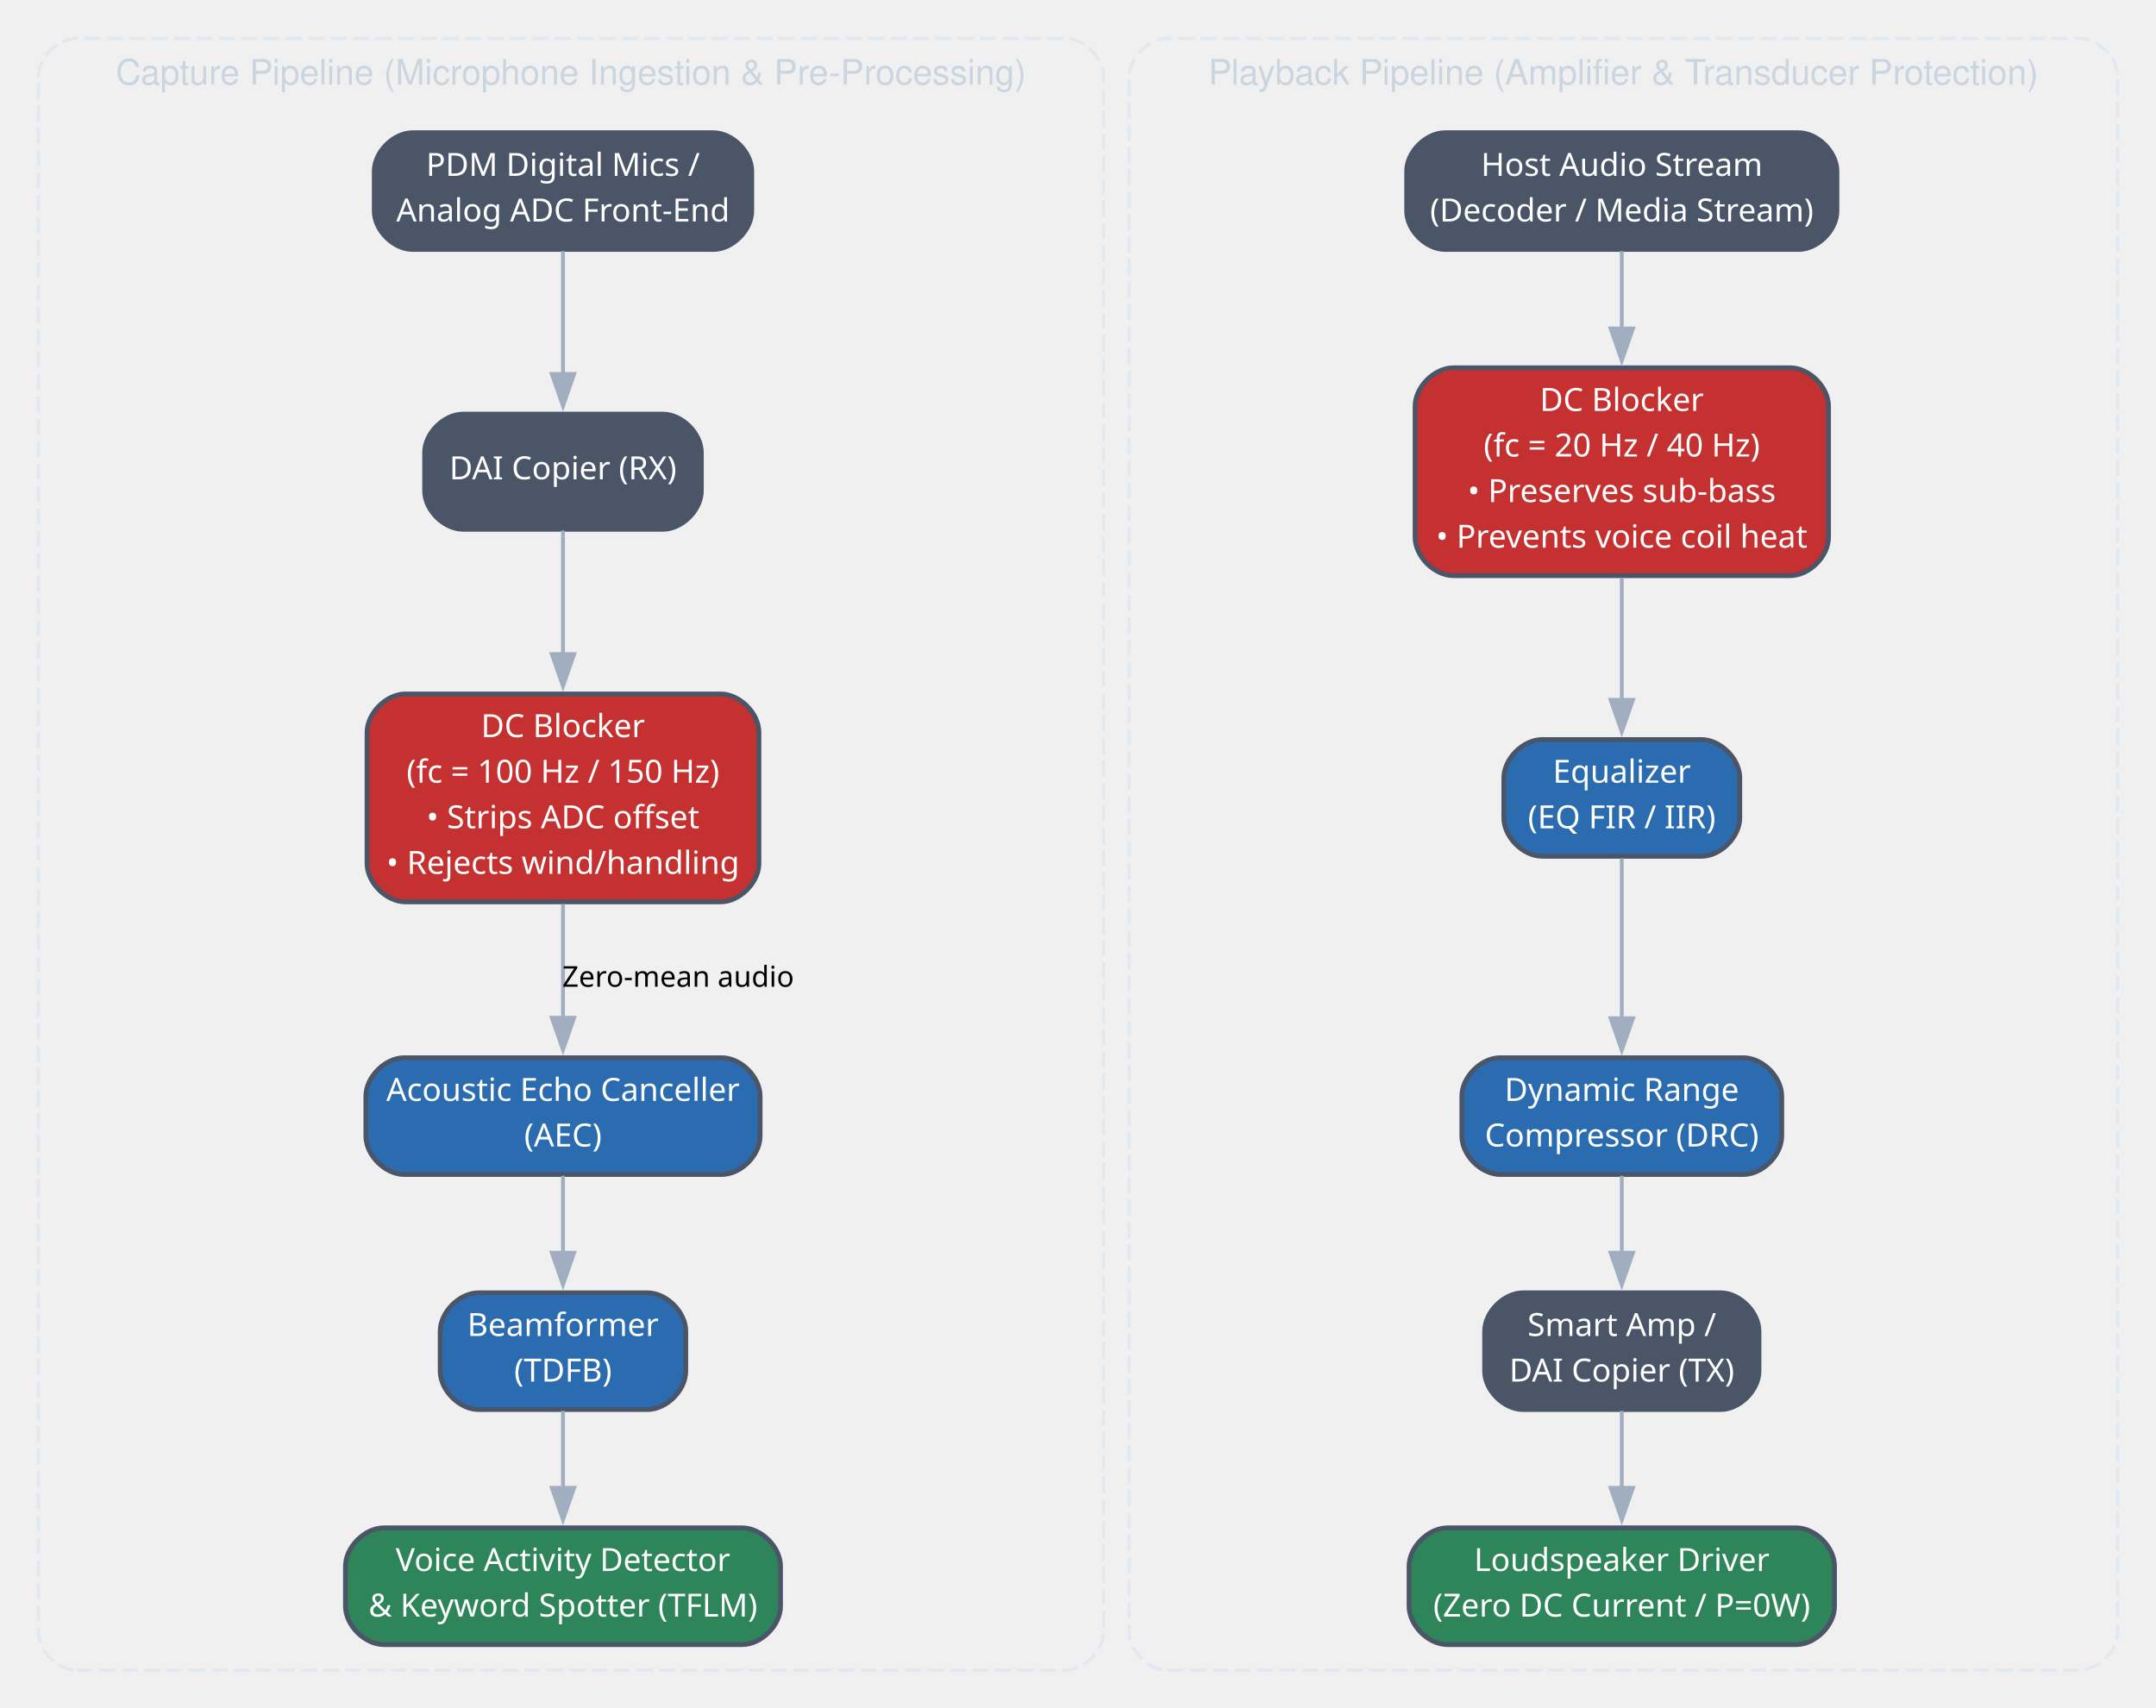
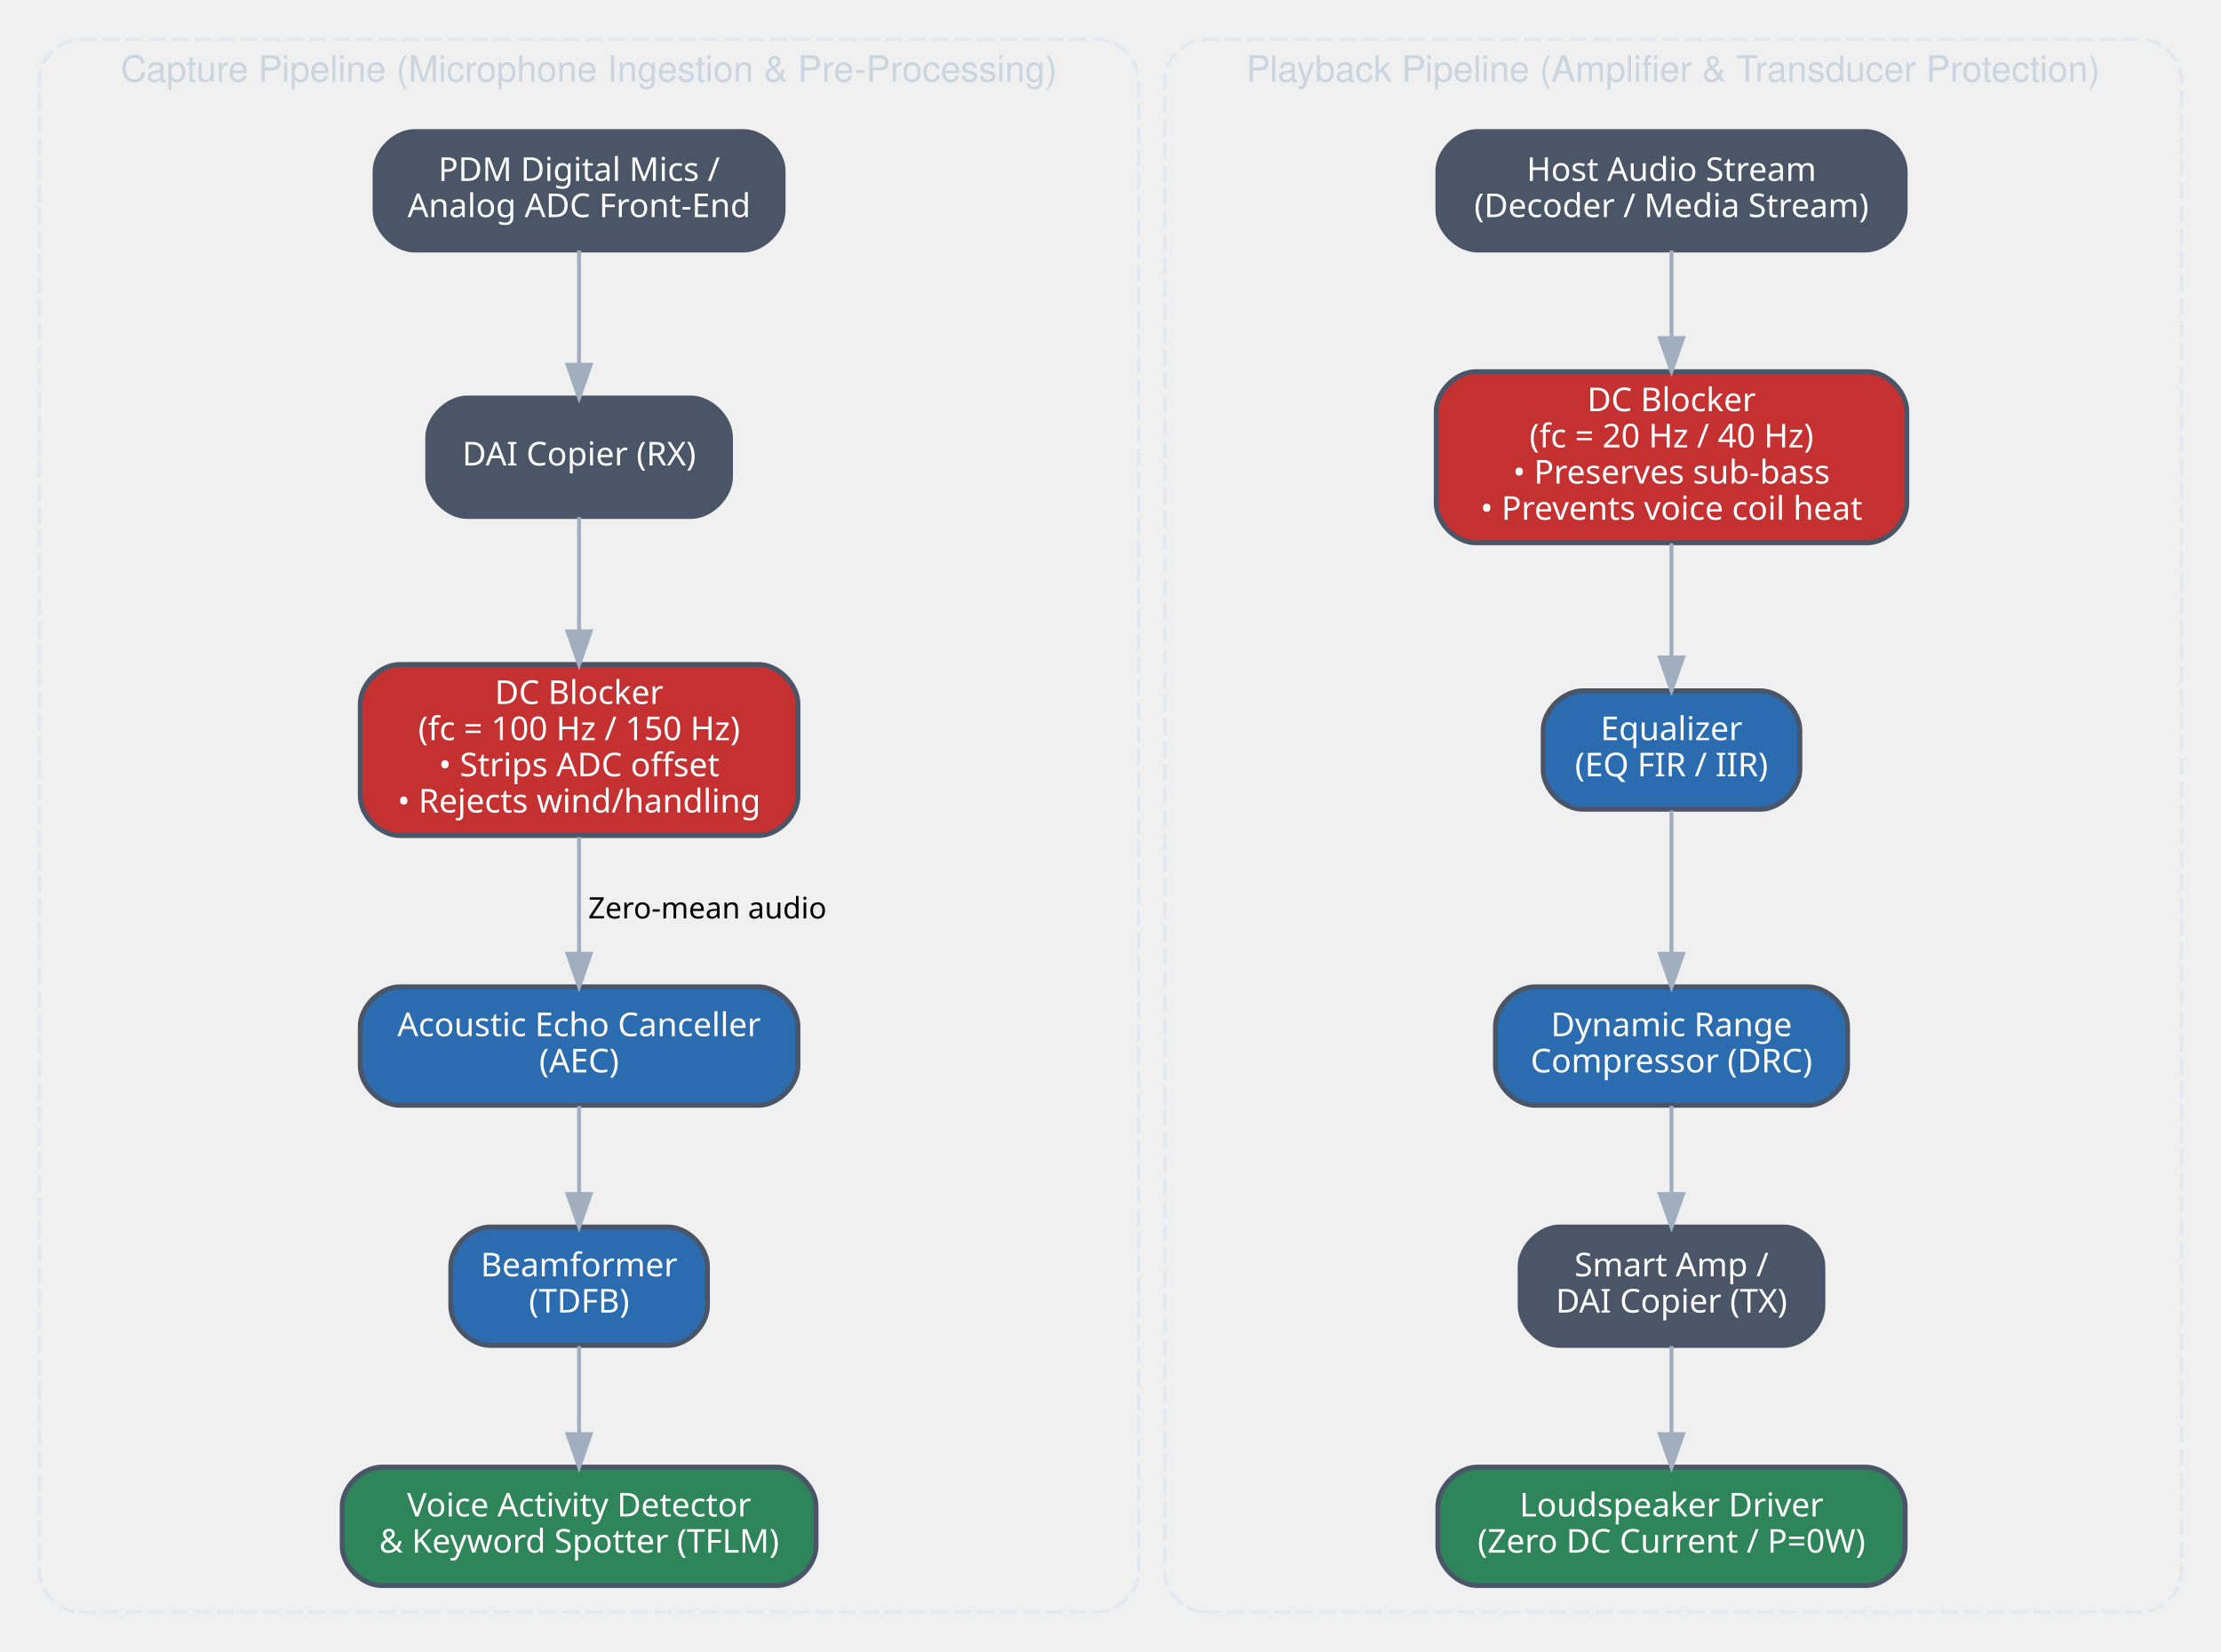
- <svg xmlns="http://www.w3.org/2000/svg" width="674pt" height="534pt" viewBox="0.00 0.00 674.00 534.00">
-   <g id="graph0" class="graph" transform="scale(1 1) rotate(0) translate(4 530.25)">
+ <svg xmlns="http://www.w3.org/2000/svg" width="675pt" height="502pt" viewBox="0.00 0.00 675.00 502.00">
+   <g id="graph0" class="graph" transform="scale(1 1) rotate(0) translate(4 498)">
    <g id="clust1" class="cluster">
-       <path fill="none" stroke="#e2e8f0" stroke-dasharray="5,2" d="M20,-8C20,-8 329,-8 329,-8 335,-8 341,-14 341,-20 341,-20 341,-506.25 341,-506.25 341,-512.25 335,-518.25 329,-518.25 329,-518.25 20,-518.25 20,-518.25 14,-518.25 8,-512.25 8,-506.25 8,-506.25 8,-20 8,-20 8,-14 14,-8 20,-8" />
-       <text xml:space="preserve" text-anchor="middle" x="174.5" y="-503.8" font-family="Helvetica,sans-Serif" font-size="11.00" fill="#cbd5e0">Capture Pipeline (Microphone Ingestion &amp; Pre-Processing)</text>
+       <path fill="transparent" stroke="#e2e8f0" stroke-dasharray="5,2" d="M20,-8C20,-8 330,-8 330,-8 336,-8 342,-14 342,-20 342,-20 342,-474 342,-474 342,-480 336,-486 330,-486 330,-486 20,-486 20,-486 14,-486 8,-480 8,-474 8,-474 8,-20 8,-20 8,-14 14,-8 20,-8" />
+       <text text-anchor="middle" x="175" y="-473.2" font-family="Helvetica,sans-Serif" font-size="11.00" fill="#cbd5e0">Capture Pipeline (Microphone Ingestion &amp; Pre-Processing)</text>
    </g>
    <g id="clust2" class="cluster">
-       <path fill="none" stroke="#e2e8f0" stroke-dasharray="5,2" d="M361,-8C361,-8 646,-8 646,-8 652,-8 658,-14 658,-20 658,-20 658,-506.25 658,-506.25 658,-512.25 652,-518.25 646,-518.25 646,-518.25 361,-518.25 361,-518.25 355,-518.25 349,-512.25 349,-506.25 349,-506.25 349,-20 349,-20 349,-14 355,-8 361,-8" />
-       <text xml:space="preserve" text-anchor="middle" x="503.5" y="-503.8" font-family="Helvetica,sans-Serif" font-size="11.00" fill="#cbd5e0">Playback Pipeline (Amplifier &amp; Transducer Protection)</text>
+       <path fill="transparent" stroke="#e2e8f0" stroke-dasharray="5,2" d="M362,-8C362,-8 647,-8 647,-8 653,-8 659,-14 659,-20 659,-20 659,-474 659,-474 659,-480 653,-486 647,-486 647,-486 362,-486 362,-486 356,-486 350,-480 350,-474 350,-474 350,-20 350,-20 350,-14 356,-8 362,-8" />
+       <text text-anchor="middle" x="504.5" y="-473.2" font-family="Helvetica,sans-Serif" font-size="11.00" fill="#cbd5e0">Playback Pipeline (Amplifier &amp; Transducer Protection)</text>
    </g>
    <g id="node1" class="node">
-       <path fill="#4a5568" stroke="#4a5568" stroke-width="1.5" d="M219,-488.75C219,-488.75 125,-488.75 125,-488.75 119,-488.75 113,-482.75 113,-476.75 113,-476.75 113,-464.25 113,-464.25 113,-458.25 119,-452.25 125,-452.25 125,-452.25 219,-452.25 219,-452.25 225,-452.25 231,-458.25 231,-464.25 231,-464.25 231,-476.75 231,-476.75 231,-482.75 225,-488.75 219,-488.75" />
-       <text xml:space="preserve" text-anchor="middle" x="172" y="-475.25" font-family="verdana" font-size="10.00" fill="#ffffff">PDM Digital Mics /</text>
-       <text xml:space="preserve" text-anchor="middle" x="172" y="-461" font-family="verdana" font-size="10.00" fill="#ffffff">Analog ADC Front-End</text>
+       <path fill="#4a5568" stroke="#4a5568" stroke-width="1.5" d="M222,-458C222,-458 122,-458 122,-458 116,-458 110,-452 110,-446 110,-446 110,-434 110,-434 110,-428 116,-422 122,-422 122,-422 222,-422 222,-422 228,-422 234,-428 234,-434 234,-434 234,-446 234,-446 234,-452 228,-458 222,-458" />
+       <text text-anchor="middle" x="172" y="-443" font-family="verdana" font-size="10.00" fill="#ffffff">PDM Digital Mics /</text>
+       <text text-anchor="middle" x="172" y="-432" font-family="verdana" font-size="10.00" fill="#ffffff">Analog ADC Front-End</text>
    </g>
    <g id="node2" class="node">
-       <path fill="#4a5568" stroke="#4a5568" stroke-width="1.5" d="M203.25,-400.75C203.25,-400.75 140.75,-400.75 140.75,-400.75 134.75,-400.75 128.75,-394.75 128.75,-388.75 128.75,-388.75 128.75,-376.75 128.75,-376.75 128.75,-370.75 134.75,-364.75 140.75,-364.75 140.75,-364.75 203.25,-364.75 203.25,-364.75 209.25,-364.75 215.25,-370.75 215.25,-376.75 215.25,-376.75 215.25,-388.75 215.25,-388.75 215.25,-394.75 209.25,-400.75 203.25,-400.75" />
-       <text xml:space="preserve" text-anchor="middle" x="172" y="-380.38" font-family="verdana" font-size="10.00" fill="#ffffff">DAI Copier (RX)</text>
+       <path fill="#4a5568" stroke="#4a5568" stroke-width="1.5" d="M206,-377C206,-377 138,-377 138,-377 132,-377 126,-371 126,-365 126,-365 126,-353 126,-353 126,-347 132,-341 138,-341 138,-341 206,-341 206,-341 212,-341 218,-347 218,-353 218,-353 218,-365 218,-365 218,-371 212,-377 206,-377" />
+       <text text-anchor="middle" x="172" y="-356.5" font-family="verdana" font-size="10.00" fill="#ffffff">DAI Copier (RX)</text>
    </g>
    <g id="edge1" class="edge">
-       <path fill="none" stroke="#a0aec0" stroke-width="1.2" d="M172,-451.73C172,-440.58 172,-425.93 172,-413.08" />
-       <polygon fill="#a0aec0" stroke="#a0aec0" stroke-width="1.2" points="175.5,-413.31 172,-403.31 168.5,-413.31 175.5,-413.31" />
+       <path fill="none" stroke="#a0aec0" stroke-width="1.2" d="M172,-421.86C172,-411.71 172,-398.63 172,-387.12" />
+       <polygon fill="#a0aec0" stroke="#a0aec0" stroke-width="1.2" points="175.5,-387.11 172,-377.11 168.5,-387.11 175.5,-387.11" />
    </g>
    <g id="node3" class="node">
-       <path fill="#c53030" stroke="#4a5568" stroke-width="1.5" d="M221.25,-313.25C221.25,-313.25 122.75,-313.25 122.75,-313.25 116.75,-313.25 110.75,-307.25 110.75,-301.25 110.75,-301.25 110.75,-260.25 110.75,-260.25 110.75,-254.25 116.75,-248.25 122.75,-248.25 122.75,-248.25 221.25,-248.25 221.25,-248.25 227.25,-248.25 233.25,-254.25 233.25,-260.25 233.25,-260.25 233.25,-301.25 233.25,-301.25 233.25,-307.25 227.25,-313.25 221.25,-313.25" />
-       <text xml:space="preserve" text-anchor="middle" x="172" y="-299.75" font-family="verdana" font-size="10.00" fill="#ffffff">DC Blocker</text>
-       <text xml:space="preserve" text-anchor="middle" x="172" y="-285.5" font-family="verdana" font-size="10.00" fill="#ffffff">(fc = 100 Hz / 150 Hz)</text>
-       <text xml:space="preserve" text-anchor="middle" x="172" y="-271.25" font-family="verdana" font-size="10.00" fill="#ffffff">• Strips ADC offset</text>
-       <text xml:space="preserve" text-anchor="middle" x="172" y="-257" font-family="verdana" font-size="10.00" fill="#ffffff">• Rejects wind/handling</text>
+       <path fill="#c53030" stroke="#4a5568" stroke-width="1.5" d="M226.5,-296C226.5,-296 117.5,-296 117.5,-296 111.5,-296 105.5,-290 105.5,-284 105.5,-284 105.5,-256 105.5,-256 105.5,-250 111.5,-244 117.5,-244 117.5,-244 226.5,-244 226.5,-244 232.5,-244 238.5,-250 238.5,-256 238.5,-256 238.5,-284 238.5,-284 238.5,-290 232.5,-296 226.5,-296" />
+       <text text-anchor="middle" x="172" y="-284" font-family="verdana" font-size="10.00" fill="#ffffff">DC Blocker</text>
+       <text text-anchor="middle" x="172" y="-273" font-family="verdana" font-size="10.00" fill="#ffffff">(fc = 100 Hz / 150 Hz)</text>
+       <text text-anchor="middle" x="172" y="-262" font-family="verdana" font-size="10.00" fill="#ffffff">• Strips ADC offset</text>
+       <text text-anchor="middle" x="172" y="-251" font-family="verdana" font-size="10.00" fill="#ffffff">• Rejects wind/handling</text>
    </g>
    <g id="edge2" class="edge">
-       <path fill="none" stroke="#a0aec0" stroke-width="1.2" d="M172,-364.33C172,-353.6 172,-339.32 172,-325.65" />
-       <polygon fill="#a0aec0" stroke="#a0aec0" stroke-width="1.2" points="175.5,-325.72 172,-315.72 168.5,-325.72 175.5,-325.72" />
+       <path fill="none" stroke="#a0aec0" stroke-width="1.2" d="M172,-340.81C172,-330.93 172,-318.15 172,-306.22" />
+       <polygon fill="#a0aec0" stroke="#a0aec0" stroke-width="1.2" points="175.5,-306.06 172,-296.06 168.5,-306.06 175.5,-306.06" />
    </g>
    <g id="node4" class="node">
-       <path fill="#2b6cb0" stroke="#4a5568" stroke-width="1.5" d="M221.62,-199.5C221.62,-199.5 122.38,-199.5 122.38,-199.5 116.38,-199.5 110.38,-193.5 110.38,-187.5 110.38,-187.5 110.38,-175 110.38,-175 110.38,-169 116.38,-163 122.38,-163 122.38,-163 221.62,-163 221.62,-163 227.62,-163 233.62,-169 233.62,-175 233.62,-175 233.62,-187.5 233.62,-187.5 233.62,-193.5 227.62,-199.5 221.62,-199.5" />
-       <text xml:space="preserve" text-anchor="middle" x="172" y="-186" font-family="verdana" font-size="10.00" fill="#ffffff">Acoustic Echo Canceller</text>
-       <text xml:space="preserve" text-anchor="middle" x="172" y="-171.75" font-family="verdana" font-size="10.00" fill="#ffffff">(AEC)</text>
+       <path fill="#2b6cb0" stroke="#4a5568" stroke-width="1.5" d="M226.5,-198C226.5,-198 117.5,-198 117.5,-198 111.5,-198 105.5,-192 105.5,-186 105.5,-186 105.5,-174 105.5,-174 105.5,-168 111.5,-162 117.5,-162 117.5,-162 226.5,-162 226.5,-162 232.5,-162 238.5,-168 238.5,-174 238.5,-174 238.5,-186 238.5,-186 238.5,-192 232.5,-198 226.5,-198" />
+       <text text-anchor="middle" x="172" y="-183" font-family="verdana" font-size="10.00" fill="#ffffff">Acoustic Echo Canceller</text>
+       <text text-anchor="middle" x="172" y="-172" font-family="verdana" font-size="10.00" fill="#ffffff">(AEC)</text>
    </g>
    <g id="edge3" class="edge">
-       <path fill="none" stroke="#a0aec0" stroke-width="1.2" d="M172,-247.55C172,-235.99 172,-223.01 172,-211.68" />
-       <polygon fill="#a0aec0" stroke="#a0aec0" stroke-width="1.2" points="175.5,-212.01 172,-202.01 168.5,-212.01 175.5,-212.01" />
-       <text xml:space="preserve" text-anchor="middle" x="208" y="-221.7" font-family="verdana" font-size="9.00">Zero-mean audio</text>
+       <path fill="none" stroke="#a0aec0" stroke-width="1.2" d="M172,-243.55C172,-232.47 172,-219.47 172,-208.2" />
+       <polygon fill="#a0aec0" stroke="#a0aec0" stroke-width="1.2" points="175.5,-208.05 172,-198.05 168.5,-208.05 175.5,-208.05" />
+       <text text-anchor="middle" x="211" y="-218.8" font-family="verdana" font-size="9.00">Zero-mean audio</text>
    </g>
    <g id="node5" class="node">
-       <path fill="#2b6cb0" stroke="#4a5568" stroke-width="1.5" d="M198.38,-126C198.38,-126 145.62,-126 145.62,-126 139.62,-126 133.62,-120 133.62,-114 133.62,-114 133.62,-101.5 133.62,-101.5 133.62,-95.5 139.62,-89.5 145.62,-89.5 145.62,-89.5 198.38,-89.5 198.38,-89.5 204.38,-89.5 210.38,-95.5 210.38,-101.5 210.38,-101.5 210.38,-114 210.38,-114 210.38,-120 204.38,-126 198.38,-126" />
-       <text xml:space="preserve" text-anchor="middle" x="172" y="-112.5" font-family="verdana" font-size="10.00" fill="#ffffff">Beamformer</text>
-       <text xml:space="preserve" text-anchor="middle" x="172" y="-98.25" font-family="verdana" font-size="10.00" fill="#ffffff">(TDFB)</text>
+       <path fill="#2b6cb0" stroke="#4a5568" stroke-width="1.5" d="M199,-125C199,-125 145,-125 145,-125 139,-125 133,-119 133,-113 133,-113 133,-101 133,-101 133,-95 139,-89 145,-89 145,-89 199,-89 199,-89 205,-89 211,-95 211,-101 211,-101 211,-113 211,-113 211,-119 205,-125 199,-125" />
+       <text text-anchor="middle" x="172" y="-110" font-family="verdana" font-size="10.00" fill="#ffffff">Beamformer</text>
+       <text text-anchor="middle" x="172" y="-99" font-family="verdana" font-size="10.00" fill="#ffffff">(TDFB)</text>
    </g>
    <g id="edge4" class="edge">
-       <path fill="none" stroke="#a0aec0" stroke-width="1.2" d="M172,-162.58C172,-155.24 172,-146.53 172,-138.27" />
-       <polygon fill="#a0aec0" stroke="#a0aec0" stroke-width="1.2" points="175.5,-138.53 172,-128.53 168.5,-138.53 175.5,-138.53" />
+       <path fill="none" stroke="#a0aec0" stroke-width="1.2" d="M172,-161.81C172,-153.79 172,-144.05 172,-135.07" />
+       <polygon fill="#a0aec0" stroke="#a0aec0" stroke-width="1.2" points="175.5,-135.03 172,-125.03 168.5,-135.03 175.5,-135.03" />
    </g>
    <g id="node6" class="node">
-       <path fill="#2f855a" stroke="#4a5568" stroke-width="1.5" d="M228,-52.5C228,-52.5 116,-52.5 116,-52.5 110,-52.5 104,-46.5 104,-40.5 104,-40.5 104,-28 104,-28 104,-22 110,-16 116,-16 116,-16 228,-16 228,-16 234,-16 240,-22 240,-28 240,-28 240,-40.5 240,-40.5 240,-46.5 234,-52.5 228,-52.5" />
-       <text xml:space="preserve" text-anchor="middle" x="172" y="-39" font-family="verdana" font-size="10.00" fill="#ffffff">Voice Activity Detector</text>
-       <text xml:space="preserve" text-anchor="middle" x="172" y="-24.75" font-family="verdana" font-size="10.00" fill="#ffffff">&amp; Keyword Spotter (TFLM)</text>
+       <path fill="#2f855a" stroke="#4a5568" stroke-width="1.5" d="M232,-52C232,-52 112,-52 112,-52 106,-52 100,-46 100,-40 100,-40 100,-28 100,-28 100,-22 106,-16 112,-16 112,-16 232,-16 232,-16 238,-16 244,-22 244,-28 244,-28 244,-40 244,-40 244,-46 238,-52 232,-52" />
+       <text text-anchor="middle" x="172" y="-37" font-family="verdana" font-size="10.00" fill="#ffffff">Voice Activity Detector</text>
+       <text text-anchor="middle" x="172" y="-26" font-family="verdana" font-size="10.00" fill="#ffffff">&amp; Keyword Spotter (TFLM)</text>
    </g>
    <g id="edge5" class="edge">
-       <path fill="none" stroke="#a0aec0" stroke-width="1.2" d="M172,-89.08C172,-81.74 172,-73.03 172,-64.77" />
-       <polygon fill="#a0aec0" stroke="#a0aec0" stroke-width="1.2" points="175.5,-65.03 172,-55.03 168.5,-65.03 175.5,-65.03" />
+       <path fill="none" stroke="#a0aec0" stroke-width="1.2" d="M172,-88.81C172,-80.79 172,-71.05 172,-62.07" />
+       <polygon fill="#a0aec0" stroke="#a0aec0" stroke-width="1.2" points="175.5,-62.03 172,-52.03 168.5,-62.03 175.5,-62.03" />
    </g>
    <g id="node7" class="node">
-       <path fill="#4a5568" stroke="#4a5568" stroke-width="1.5" d="M558.25,-488.75C558.25,-488.75 447.75,-488.75 447.75,-488.75 441.75,-488.75 435.75,-482.75 435.75,-476.75 435.75,-476.75 435.75,-464.25 435.75,-464.25 435.75,-458.25 441.75,-452.25 447.75,-452.25 447.75,-452.25 558.25,-452.25 558.25,-452.25 564.25,-452.25 570.25,-458.25 570.25,-464.25 570.25,-464.25 570.25,-476.75 570.25,-476.75 570.25,-482.75 564.25,-488.75 558.25,-488.75" />
-       <text xml:space="preserve" text-anchor="middle" x="503" y="-475.25" font-family="verdana" font-size="10.00" fill="#ffffff">Host Audio Stream</text>
-       <text xml:space="preserve" text-anchor="middle" x="503" y="-461" font-family="verdana" font-size="10.00" fill="#ffffff">(Decoder / Media Stream)</text>
+       <path fill="#4a5568" stroke="#4a5568" stroke-width="1.5" d="M563,-458C563,-458 445,-458 445,-458 439,-458 433,-452 433,-446 433,-446 433,-434 433,-434 433,-428 439,-422 445,-422 445,-422 563,-422 563,-422 569,-422 575,-428 575,-434 575,-434 575,-446 575,-446 575,-452 569,-458 563,-458" />
+       <text text-anchor="middle" x="504" y="-443" font-family="verdana" font-size="10.00" fill="#ffffff">Host Audio Stream</text>
+       <text text-anchor="middle" x="504" y="-432" font-family="verdana" font-size="10.00" fill="#ffffff">(Decoder / Media Stream)</text>
    </g>
    <g id="node8" class="node">
-       <path fill="#c53030" stroke="#4a5568" stroke-width="1.5" d="M555.62,-415.25C555.62,-415.25 450.38,-415.25 450.38,-415.25 444.38,-415.25 438.38,-409.25 438.38,-403.25 438.38,-403.25 438.38,-362.25 438.38,-362.25 438.38,-356.25 444.38,-350.25 450.38,-350.25 450.38,-350.25 555.62,-350.25 555.62,-350.25 561.62,-350.25 567.62,-356.25 567.62,-362.25 567.62,-362.25 567.62,-403.25 567.62,-403.25 567.62,-409.25 561.62,-415.25 555.62,-415.25" />
-       <text xml:space="preserve" text-anchor="middle" x="503" y="-401.75" font-family="verdana" font-size="10.00" fill="#ffffff">DC Blocker</text>
-       <text xml:space="preserve" text-anchor="middle" x="503" y="-387.5" font-family="verdana" font-size="10.00" fill="#ffffff">(fc = 20 Hz / 40 Hz)</text>
-       <text xml:space="preserve" text-anchor="middle" x="503" y="-373.25" font-family="verdana" font-size="10.00" fill="#ffffff">• Preserves sub-bass</text>
-       <text xml:space="preserve" text-anchor="middle" x="503" y="-359" font-family="verdana" font-size="10.00" fill="#ffffff">• Prevents voice coil heat</text>
+       <path fill="#c53030" stroke="#4a5568" stroke-width="1.5" d="M563.5,-385C563.5,-385 444.5,-385 444.5,-385 438.5,-385 432.5,-379 432.5,-373 432.5,-373 432.5,-345 432.5,-345 432.5,-339 438.5,-333 444.5,-333 444.5,-333 563.5,-333 563.5,-333 569.5,-333 575.5,-339 575.5,-345 575.5,-345 575.5,-373 575.5,-373 575.5,-379 569.5,-385 563.5,-385" />
+       <text text-anchor="middle" x="504" y="-373" font-family="verdana" font-size="10.00" fill="#ffffff">DC Blocker</text>
+       <text text-anchor="middle" x="504" y="-362" font-family="verdana" font-size="10.00" fill="#ffffff">(fc = 20 Hz / 40 Hz)</text>
+       <text text-anchor="middle" x="504" y="-351" font-family="verdana" font-size="10.00" fill="#ffffff">• Preserves sub-bass</text>
+       <text text-anchor="middle" x="504" y="-340" font-family="verdana" font-size="10.00" fill="#ffffff">• Prevents voice coil heat</text>
    </g>
    <g id="edge6" class="edge">
-       <path fill="none" stroke="#a0aec0" stroke-width="1.2" d="M503,-451.73C503,-444.58 503,-435.99 503,-427.37" />
-       <polygon fill="#a0aec0" stroke="#a0aec0" stroke-width="1.2" points="506.5,-427.52 503,-417.52 499.5,-427.52 506.5,-427.52" />
+       <path fill="none" stroke="#a0aec0" stroke-width="1.2" d="M504,-421.86C504,-414.08 504,-404.57 504,-395.37" />
+       <polygon fill="#a0aec0" stroke="#a0aec0" stroke-width="1.2" points="507.5,-395.21 504,-385.21 500.5,-395.21 507.5,-395.21" />
    </g>
    <g id="node9" class="node">
-       <path fill="#2b6cb0" stroke="#4a5568" stroke-width="1.5" d="M527.88,-299C527.88,-299 478.12,-299 478.12,-299 472.12,-299 466.12,-293 466.12,-287 466.12,-287 466.12,-274.5 466.12,-274.5 466.12,-268.5 472.12,-262.5 478.12,-262.5 478.12,-262.5 527.88,-262.5 527.88,-262.5 533.88,-262.5 539.88,-268.5 539.88,-274.5 539.88,-274.5 539.88,-287 539.88,-287 539.88,-293 533.88,-299 527.88,-299" />
-       <text xml:space="preserve" text-anchor="middle" x="503" y="-285.5" font-family="verdana" font-size="10.00" fill="#ffffff">Equalizer</text>
-       <text xml:space="preserve" text-anchor="middle" x="503" y="-271.25" font-family="verdana" font-size="10.00" fill="#ffffff">(EQ FIR / IIR)</text>
+       <path fill="#2b6cb0" stroke="#4a5568" stroke-width="1.5" d="M531,-288C531,-288 477,-288 477,-288 471,-288 465,-282 465,-276 465,-276 465,-264 465,-264 465,-258 471,-252 477,-252 477,-252 531,-252 531,-252 537,-252 543,-258 543,-264 543,-264 543,-276 543,-276 543,-282 537,-288 531,-288" />
+       <text text-anchor="middle" x="504" y="-273" font-family="verdana" font-size="10.00" fill="#ffffff">Equalizer</text>
+       <text text-anchor="middle" x="504" y="-262" font-family="verdana" font-size="10.00" fill="#ffffff">(EQ FIR / IIR)</text>
    </g>
    <g id="edge7" class="edge">
-       <path fill="none" stroke="#a0aec0" stroke-width="1.2" d="M503,-349.56C503,-337.27 503,-323.33 503,-311.3" />
-       <polygon fill="#a0aec0" stroke="#a0aec0" stroke-width="1.2" points="506.5,-311.42 503,-301.42 499.5,-311.42 506.5,-311.42" />
+       <path fill="none" stroke="#a0aec0" stroke-width="1.2" d="M504,-332.84C504,-321.96 504,-309.21 504,-298.12" />
+       <polygon fill="#a0aec0" stroke="#a0aec0" stroke-width="1.2" points="507.5,-298.12 504,-288.12 500.5,-298.12 507.5,-298.12" />
    </g>
    <g id="node10" class="node">
-       <path fill="#2b6cb0" stroke="#4a5568" stroke-width="1.5" d="M541,-199.5C541,-199.5 465,-199.5 465,-199.5 459,-199.5 453,-193.5 453,-187.5 453,-187.5 453,-175 453,-175 453,-169 459,-163 465,-163 465,-163 541,-163 541,-163 547,-163 553,-169 553,-175 553,-175 553,-187.5 553,-187.5 553,-193.5 547,-199.5 541,-199.5" />
-       <text xml:space="preserve" text-anchor="middle" x="503" y="-186" font-family="verdana" font-size="10.00" fill="#ffffff">Dynamic Range</text>
-       <text xml:space="preserve" text-anchor="middle" x="503" y="-171.75" font-family="verdana" font-size="10.00" fill="#ffffff">Compressor (DRC)</text>
+       <path fill="#2b6cb0" stroke="#4a5568" stroke-width="1.5" d="M545.5,-198C545.5,-198 462.5,-198 462.5,-198 456.5,-198 450.5,-192 450.5,-186 450.5,-186 450.5,-174 450.5,-174 450.5,-168 456.5,-162 462.5,-162 462.5,-162 545.5,-162 545.5,-162 551.5,-162 557.5,-168 557.5,-174 557.5,-174 557.5,-186 557.5,-186 557.5,-192 551.5,-198 545.5,-198" />
+       <text text-anchor="middle" x="504" y="-183" font-family="verdana" font-size="10.00" fill="#ffffff">Dynamic Range</text>
+       <text text-anchor="middle" x="504" y="-172" font-family="verdana" font-size="10.00" fill="#ffffff">Compressor (DRC)</text>
    </g>
    <g id="edge8" class="edge">
-       <path fill="none" stroke="#a0aec0" stroke-width="1.2" d="M503,-261.87C503,-247.85 503,-228.04 503,-211.7" />
-       <polygon fill="#a0aec0" stroke="#a0aec0" stroke-width="1.2" points="506.5,-211.84 503,-201.84 499.5,-211.84 506.5,-211.84" />
+       <path fill="none" stroke="#a0aec0" stroke-width="1.2" d="M504,-251.61C504,-239.24 504,-222.37 504,-208.22" />
+       <polygon fill="#a0aec0" stroke="#a0aec0" stroke-width="1.2" points="507.5,-208.05 504,-198.05 500.5,-208.05 507.5,-208.05" />
    </g>
    <g id="node11" class="node">
-       <path fill="#4a5568" stroke="#4a5568" stroke-width="1.5" d="M533.88,-126C533.88,-126 472.12,-126 472.12,-126 466.12,-126 460.12,-120 460.12,-114 460.12,-114 460.12,-101.5 460.12,-101.5 460.12,-95.5 466.12,-89.5 472.12,-89.5 472.12,-89.5 533.88,-89.5 533.88,-89.5 539.88,-89.5 545.88,-95.5 545.88,-101.5 545.88,-101.5 545.88,-114 545.88,-114 545.88,-120 539.88,-126 533.88,-126" />
-       <text xml:space="preserve" text-anchor="middle" x="503" y="-112.5" font-family="verdana" font-size="10.00" fill="#ffffff">Smart Amp /</text>
-       <text xml:space="preserve" text-anchor="middle" x="503" y="-98.25" font-family="verdana" font-size="10.00" fill="#ffffff">DAI Copier (TX)</text>
+       <path fill="#4a5568" stroke="#4a5568" stroke-width="1.5" d="M538,-125C538,-125 470,-125 470,-125 464,-125 458,-119 458,-113 458,-113 458,-101 458,-101 458,-95 464,-89 470,-89 470,-89 538,-89 538,-89 544,-89 550,-95 550,-101 550,-101 550,-113 550,-113 550,-119 544,-125 538,-125" />
+       <text text-anchor="middle" x="504" y="-110" font-family="verdana" font-size="10.00" fill="#ffffff">Smart Amp /</text>
+       <text text-anchor="middle" x="504" y="-99" font-family="verdana" font-size="10.00" fill="#ffffff">DAI Copier (TX)</text>
    </g>
    <g id="edge9" class="edge">
-       <path fill="none" stroke="#a0aec0" stroke-width="1.2" d="M503,-162.58C503,-155.24 503,-146.53 503,-138.27" />
-       <polygon fill="#a0aec0" stroke="#a0aec0" stroke-width="1.2" points="506.5,-138.53 503,-128.53 499.5,-138.53 506.5,-138.53" />
+       <path fill="none" stroke="#a0aec0" stroke-width="1.2" d="M504,-161.81C504,-153.79 504,-144.05 504,-135.07" />
+       <polygon fill="#a0aec0" stroke="#a0aec0" stroke-width="1.2" points="507.5,-135.03 504,-125.03 500.5,-135.03 507.5,-135.03" />
    </g>
    <g id="node12" class="node">
-       <path fill="#2f855a" stroke="#4a5568" stroke-width="1.5" d="M557.5,-52.5C557.5,-52.5 448.5,-52.5 448.5,-52.5 442.5,-52.5 436.5,-46.5 436.5,-40.5 436.5,-40.5 436.5,-28 436.5,-28 436.5,-22 442.5,-16 448.5,-16 448.5,-16 557.5,-16 557.5,-16 563.5,-16 569.5,-22 569.5,-28 569.5,-28 569.5,-40.5 569.5,-40.5 569.5,-46.5 563.5,-52.5 557.5,-52.5" />
-       <text xml:space="preserve" text-anchor="middle" x="503" y="-39" font-family="verdana" font-size="10.00" fill="#ffffff">Loudspeaker Driver</text>
-       <text xml:space="preserve" text-anchor="middle" x="503" y="-24.75" font-family="verdana" font-size="10.00" fill="#ffffff">(Zero DC Current / P=0W)</text>
+       <path fill="#2f855a" stroke="#4a5568" stroke-width="1.5" d="M563,-52C563,-52 445,-52 445,-52 439,-52 433,-46 433,-40 433,-40 433,-28 433,-28 433,-22 439,-16 445,-16 445,-16 563,-16 563,-16 569,-16 575,-22 575,-28 575,-28 575,-40 575,-40 575,-46 569,-52 563,-52" />
+       <text text-anchor="middle" x="504" y="-37" font-family="verdana" font-size="10.00" fill="#ffffff">Loudspeaker Driver</text>
+       <text text-anchor="middle" x="504" y="-26" font-family="verdana" font-size="10.00" fill="#ffffff">(Zero DC Current / P=0W)</text>
    </g>
    <g id="edge10" class="edge">
-       <path fill="none" stroke="#a0aec0" stroke-width="1.2" d="M503,-89.08C503,-81.74 503,-73.03 503,-64.77" />
-       <polygon fill="#a0aec0" stroke="#a0aec0" stroke-width="1.2" points="506.5,-65.03 503,-55.03 499.5,-65.03 506.5,-65.03" />
+       <path fill="none" stroke="#a0aec0" stroke-width="1.2" d="M504,-88.81C504,-80.79 504,-71.05 504,-62.07" />
+       <polygon fill="#a0aec0" stroke="#a0aec0" stroke-width="1.2" points="507.5,-62.03 504,-52.03 500.5,-62.03 507.5,-62.03" />
    </g>
  </g>
</svg>
